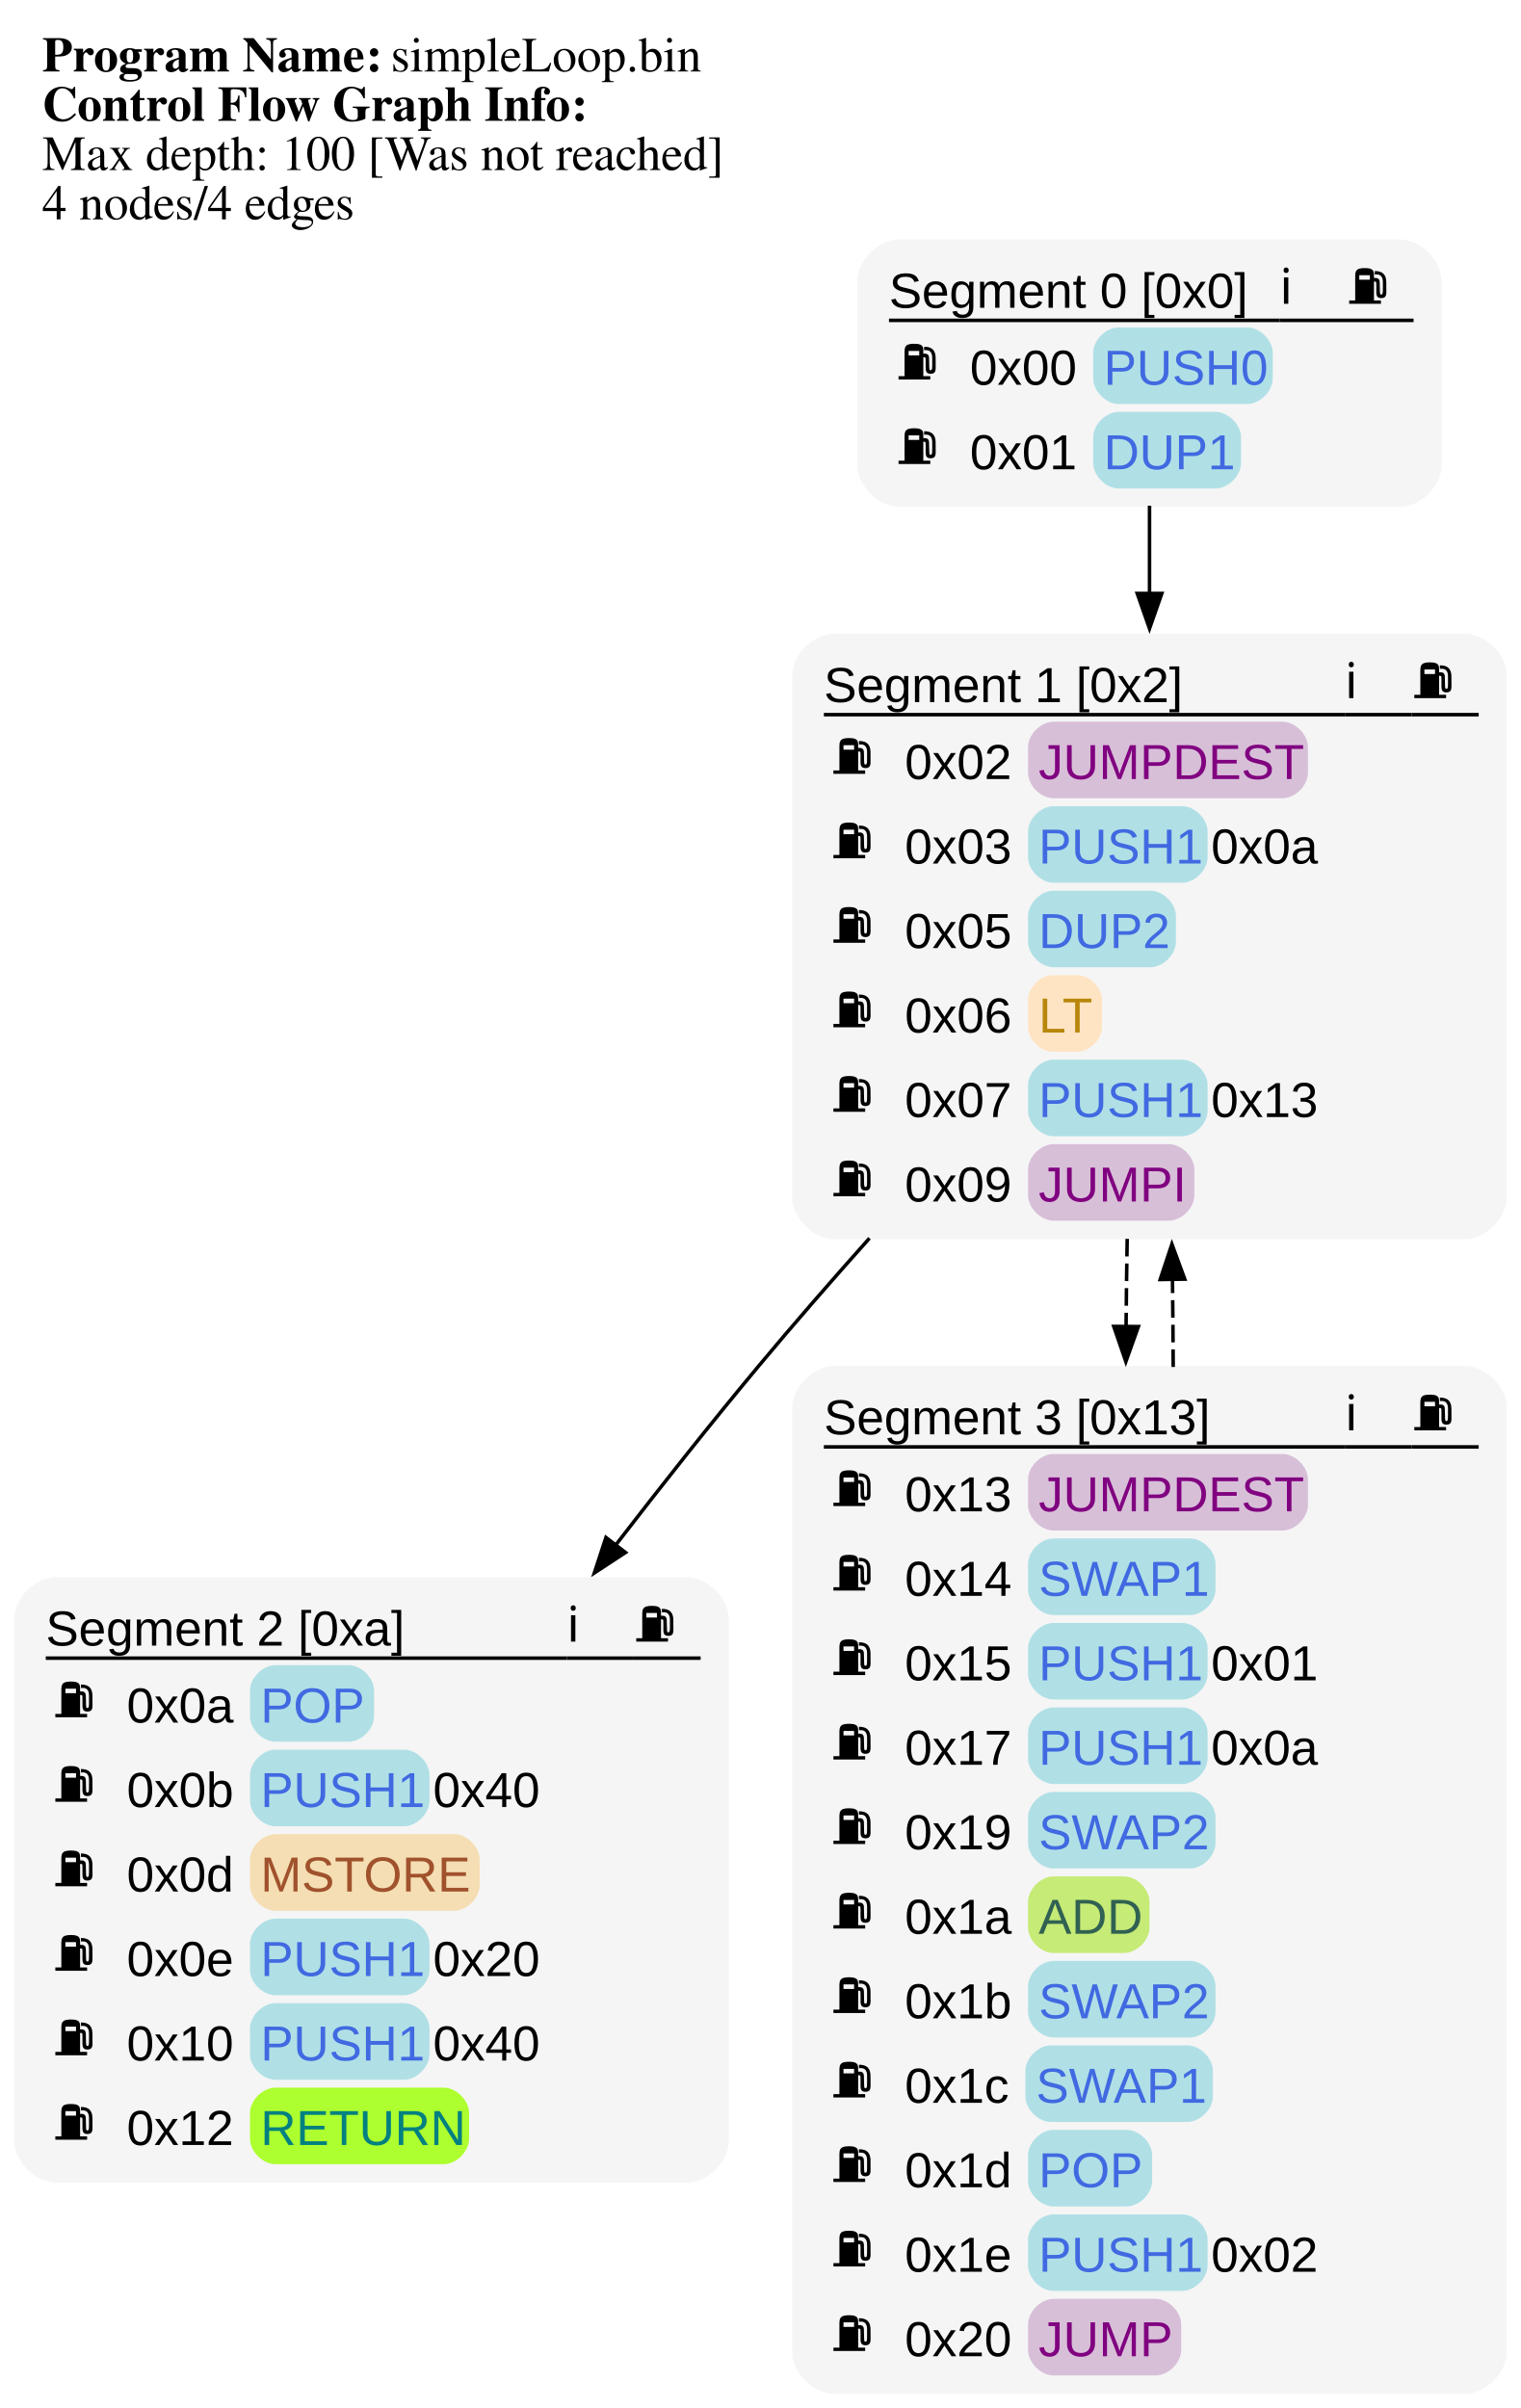
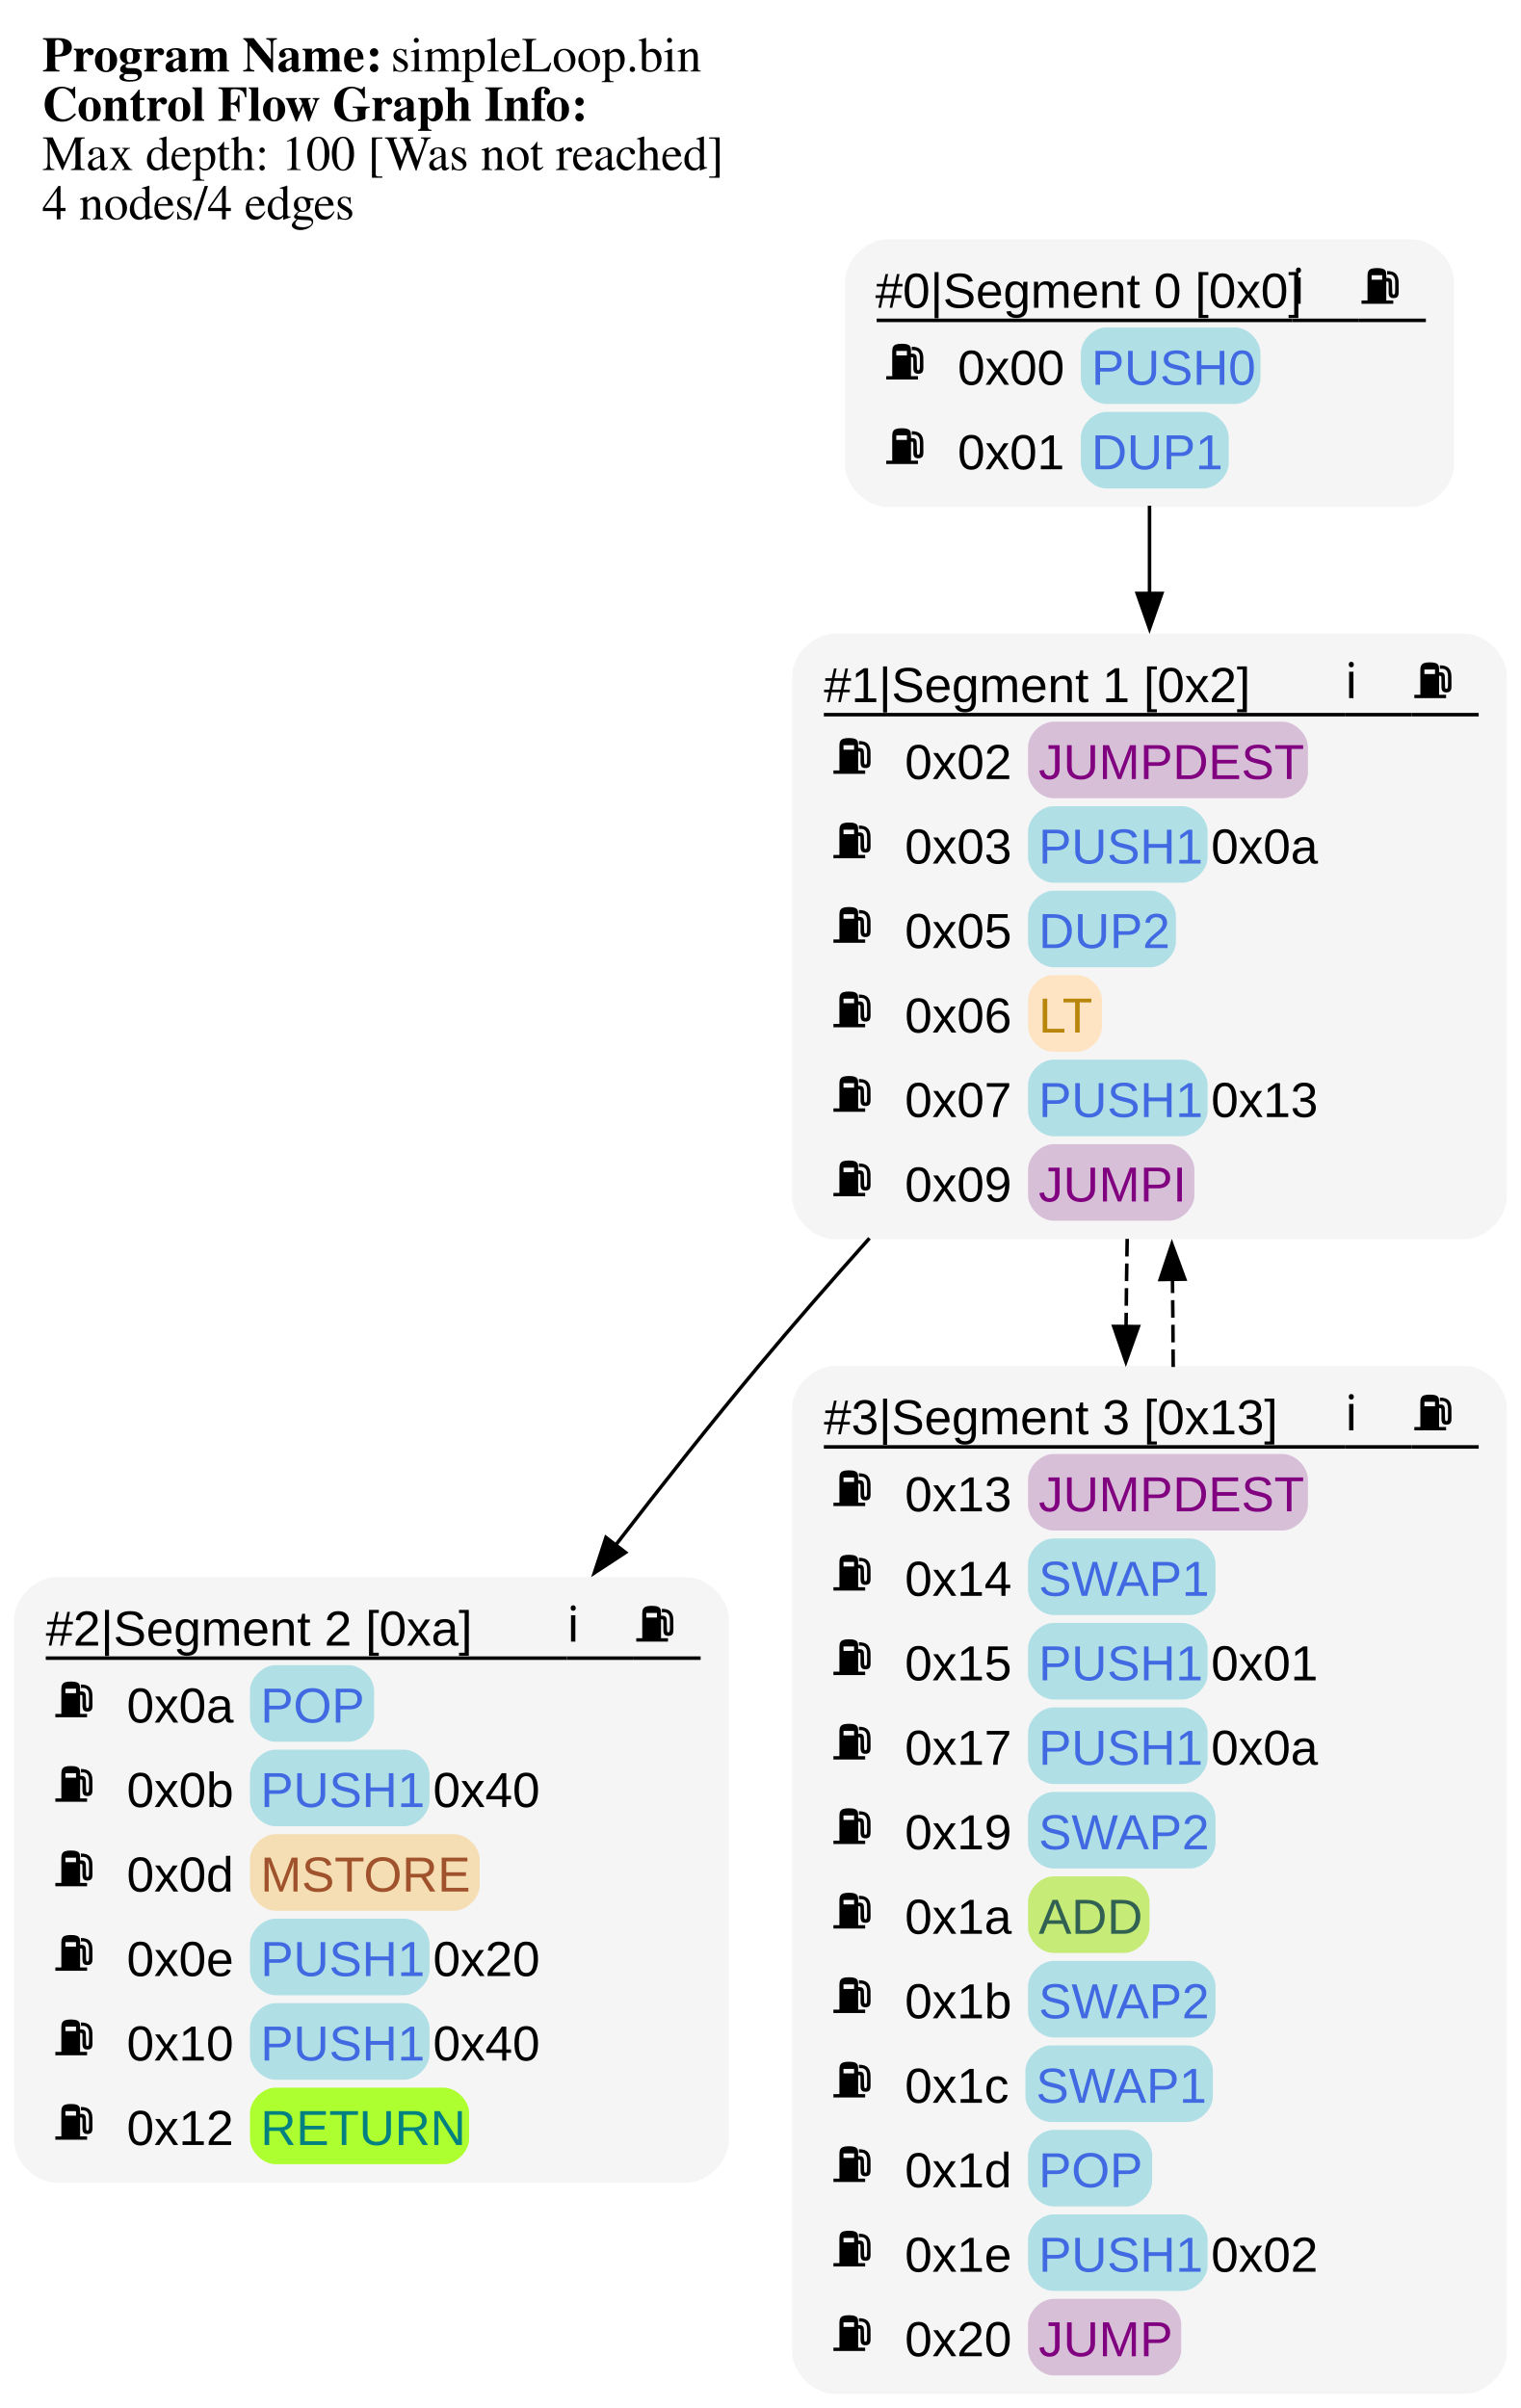
<svg xmlns="http://www.w3.org/2000/svg" xmlns:xlink="http://www.w3.org/1999/xlink" width="432pt" height="684pt" viewBox="0.00 0.00 432.00 684.00">
  <g id="graph0" class="graph" transform="scale(1 1) rotate(0) translate(4 680)">
    <polygon fill="white" stroke="none" points="-4,4 -4,-680 428,-680 428,4 -4,4" />
    <text text-anchor="start" x="8" y="-659.7" font-family="Times,serif" font-weight="bold" font-size="14.00">Program Name: </text>
    <text text-anchor="start" x="107" y="-659.7" font-family="Times,serif" font-size="14.00"> simpleLoop.bin</text>
    <text text-anchor="start" x="8" y="-645.7" font-family="Times,serif" font-weight="bold" font-size="14.00">Control Flow Graph Info: </text>
    <text text-anchor="start" x="8" y="-631.7" font-family="Times,serif" font-size="14.00">Max depth: 100 [Was not reached]</text>
    <text text-anchor="start" x="8" y="-617.7" font-family="Times,serif" font-size="14.00">4 nodes/4 edges</text>
    <g id="node1" class="node">
-       <path fill="whitesmoke" stroke="none" d="M393.5,-612C393.5,-612 251.5,-612 251.5,-612 245.5,-612 239.5,-606 239.5,-600 239.5,-600 239.5,-548 239.5,-548 239.5,-542 245.5,-536 251.5,-536 251.5,-536 393.5,-536 393.5,-536 399.5,-536 405.5,-542 405.5,-548 405.5,-548 405.5,-600 405.5,-600 405.5,-606 399.5,-612 393.5,-612" />
-       <text text-anchor="start" x="248.5" y="-592.58" font-family="arial" font-size="14.00">Segment 0 [0x0]</text>
+       <path fill="whitesmoke" stroke="none" d="M397,-612C397,-612 248,-612 248,-612 242,-612 236,-606 236,-600 236,-600 236,-548 236,-548 236,-542 242,-536 248,-536 248,-536 397,-536 397,-536 403,-536 409,-542 409,-548 409,-548 409,-600 409,-600 409,-606 403,-612 397,-612" />
+       <text text-anchor="start" x="244.62" y="-592.58" font-family="arial" font-size="14.00">#0|Segment 0 [0x0]</text>
      <g id="a_node1_1">
        <a xlink:title="Stack Size Δ: +2&#10;Abstract stack at this node: []&#10;Stack Size on Entry at this node ≥ 0&#10;Stack Size on Entry for this segment ≥ 0">
-           <text text-anchor="start" x="359.5" y="-593.7" font-family="arial" font-size="14.00"> ℹ️</text>
+           <text text-anchor="start" x="363" y="-593.7" font-family="arial" font-size="14.00"> ℹ️</text>
        </a>
      </g>
      <g id="a_node1_2">
        <a xlink:title="lots of gas!">
-           <text text-anchor="start" x="378.5" y="-593.7" font-family="arial" font-size="14.00">⛽ </text>
+           <text text-anchor="start" x="382" y="-593.7" font-family="arial" font-size="14.00">⛽ </text>
        </a>
      </g>
      <g id="a_node1_3">
        <a xlink:href="https://github.com/Consensys/evm-dafny/blob/60bce44ee75978a4c97b9eab8e03424c9c233bbd/src/dafny/evm.dfy#L103" xlink:title="Gas: 3 " target="_blank">
-           <text text-anchor="start" x="250.5" y="-572.2" font-family="arial" font-size="14.00">⛽ </text>
-         </a>
-       </g>
-       <text text-anchor="start" x="271.5" y="-570.7" font-family="arial" font-size="14.00">0x00 </text>
+           <text text-anchor="start" x="247" y="-572.2" font-family="arial" font-size="14.00">⛽ </text>
+         </a>
+       </g>
+       <text text-anchor="start" x="268" y="-570.7" font-family="arial" font-size="14.00">0x00 </text>
      <g id="a_node1_4">
        <a xlink:href="https://github.com/Consensys/evm-dafny/blob/60bce44ee75978a4c97b9eab8e03424c9c233bbd/src/dafny/bytecode.dfy#L1428" xlink:title="Push 0 on stack" target="_blank">
-           <path fill="powderblue" stroke="none" d="M313.75,-565.25C313.75,-565.25 350.25,-565.25 350.25,-565.25 353.88,-565.25 357.5,-568.88 357.5,-572.5 357.5,-572.5 357.5,-579.75 357.5,-579.75 357.5,-583.38 353.88,-587 350.25,-587 350.25,-587 313.75,-587 313.75,-587 310.12,-587 306.5,-583.38 306.5,-579.75 306.5,-579.75 306.5,-572.5 306.5,-572.5 306.5,-568.88 310.12,-565.25 313.75,-565.25" />
-           <text text-anchor="start" x="309.5" y="-570.7" font-family="arial" font-size="14.00" fill="royalblue">PUSH0</text>
+           <path fill="powderblue" stroke="none" d="M310.25,-565.25C310.25,-565.25 346.75,-565.25 346.75,-565.25 350.38,-565.25 354,-568.88 354,-572.5 354,-572.5 354,-579.75 354,-579.75 354,-583.38 350.38,-587 346.75,-587 346.75,-587 310.25,-587 310.25,-587 306.62,-587 303,-583.38 303,-579.75 303,-579.75 303,-572.5 303,-572.5 303,-568.88 306.62,-565.25 310.25,-565.25" />
+           <text text-anchor="start" x="306" y="-570.7" font-family="arial" font-size="14.00" fill="royalblue">PUSH0</text>
        </a>
      </g>
      <g id="a_node1_5">
        <a xlink:href="https://github.com/Consensys/evm-dafny/blob/60bce44ee75978a4c97b9eab8e03424c9c233bbd/src/dafny/evm.dfy#L103" xlink:title="Gas: 3 " target="_blank">
-           <text text-anchor="start" x="250.5" y="-548.2" font-family="arial" font-size="14.00">⛽ </text>
-         </a>
-       </g>
-       <text text-anchor="start" x="271.5" y="-546.7" font-family="arial" font-size="14.00">0x01 </text>
+           <text text-anchor="start" x="247" y="-548.2" font-family="arial" font-size="14.00">⛽ </text>
+         </a>
+       </g>
+       <text text-anchor="start" x="268" y="-546.7" font-family="arial" font-size="14.00">0x01 </text>
      <g id="a_node1_6">
        <a xlink:href="https://github.com/Consensys/evm-dafny/blob/60bce44ee75978a4c97b9eab8e03424c9c233bbd/src/dafny/bytecode.dfy#L1568" xlink:title="Duplicate 1st element on top of the stack" target="_blank">
-           <path fill="powderblue" stroke="none" d="M313.75,-541.25C313.75,-541.25 341.25,-541.25 341.25,-541.25 344.88,-541.25 348.5,-544.88 348.5,-548.5 348.5,-548.5 348.5,-555.75 348.5,-555.75 348.5,-559.38 344.88,-563 341.25,-563 341.25,-563 313.75,-563 313.75,-563 310.12,-563 306.5,-559.38 306.5,-555.75 306.5,-555.75 306.5,-548.5 306.5,-548.5 306.5,-544.88 310.12,-541.25 313.75,-541.25" />
-           <text text-anchor="start" x="309.5" y="-546.7" font-family="arial" font-size="14.00" fill="royalblue">DUP1</text>
-         </a>
-       </g>
-       <polygon fill="black" stroke="black" points="248.5,-589 248.5,-589 359.5,-589 359.5,-589 248.5,-589" />
-       <polygon fill="black" stroke="black" points="359.5,-589 359.5,-589 378.5,-589 378.5,-589 359.5,-589" />
-       <polygon fill="black" stroke="black" points="378.5,-589 378.5,-589 397.5,-589 397.5,-589 378.5,-589" />
+           <path fill="powderblue" stroke="none" d="M310.25,-541.25C310.25,-541.25 337.75,-541.25 337.75,-541.25 341.38,-541.25 345,-544.88 345,-548.5 345,-548.5 345,-555.75 345,-555.75 345,-559.38 341.38,-563 337.75,-563 337.75,-563 310.25,-563 310.25,-563 306.62,-563 303,-559.38 303,-555.75 303,-555.75 303,-548.5 303,-548.5 303,-544.88 306.62,-541.25 310.25,-541.25" />
+           <text text-anchor="start" x="306" y="-546.7" font-family="arial" font-size="14.00" fill="royalblue">DUP1</text>
+         </a>
+       </g>
+       <polygon fill="black" stroke="black" points="245,-589 245,-589 363,-589 363,-589 245,-589" />
+       <polygon fill="black" stroke="black" points="363,-589 363,-589 382,-589 382,-589 363,-589" />
+       <polygon fill="black" stroke="black" points="382,-589 382,-589 401,-589 401,-589 382,-589" />
    </g>
    <g id="node2" class="node">
      <path fill="whitesmoke" stroke="none" d="M412,-500C412,-500 233,-500 233,-500 227,-500 221,-494 221,-488 221,-488 221,-340 221,-340 221,-334 227,-328 233,-328 233,-328 412,-328 412,-328 418,-328 424,-334 424,-340 424,-340 424,-488 424,-488 424,-494 418,-500 412,-500" />
-       <text text-anchor="start" x="230" y="-480.57" font-family="arial" font-size="14.00">Segment 1 [0x2]</text>
+       <text text-anchor="start" x="230" y="-480.57" font-family="arial" font-size="14.00">#1|Segment 1 [0x2]</text>
      <g id="a_node2_8">
        <a xlink:title="Stack Size Δ: 0&#10;Abstract stack at this node: [?,?]&#10;Stack Size on Entry at this node ≥ 2&#10;Stack Size on Entry for this segment ≥ 1&#10;Exit Jump target: Constant 0x13">
          <text text-anchor="start" x="378" y="-481.7" font-family="arial" font-size="14.00"> ℹ️</text>
        </a>
      </g>
      <g id="a_node2_9">
        <a xlink:title="lots of gas!">
          <text text-anchor="start" x="397" y="-481.7" font-family="arial" font-size="14.00">⛽ </text>
        </a>
      </g>
      <g id="a_node2_10">
        <a xlink:href="https://github.com/Consensys/evm-dafny/blob/60bce44ee75978a4c97b9eab8e03424c9c233bbd/src/dafny/evm.dfy#L103" xlink:title="Gas: 1 " target="_blank">
          <text text-anchor="start" x="232" y="-460.2" font-family="arial" font-size="14.00">⛽ </text>
        </a>
      </g>
      <text text-anchor="start" x="253" y="-458.7" font-family="arial" font-size="14.00">0x02 </text>
      <g id="a_node2_11">
        <a xlink:href="https://github.com/Consensys/evm-dafny/blob/60bce44ee75978a4c97b9eab8e03424c9c233bbd/src/dafny/bytecode.dfy#L1334" xlink:title="A valid destination for a jump" target="_blank">
          <path fill="thistle" stroke="none" d="M295.25,-453.25C295.25,-453.25 360.25,-453.25 360.25,-453.25 363.88,-453.25 367.5,-456.88 367.5,-460.5 367.5,-460.5 367.5,-467.75 367.5,-467.75 367.5,-471.38 363.88,-475 360.25,-475 360.25,-475 295.25,-475 295.25,-475 291.62,-475 288,-471.38 288,-467.75 288,-467.75 288,-460.5 288,-460.5 288,-456.88 291.62,-453.25 295.25,-453.25" />
          <text text-anchor="start" x="291" y="-458.7" font-family="arial" font-size="14.00" fill="purple">JUMPDEST</text>
        </a>
      </g>
      <g id="a_node2_12">
        <a xlink:href="https://github.com/Consensys/evm-dafny/blob/60bce44ee75978a4c97b9eab8e03424c9c233bbd/src/dafny/evm.dfy#L103" xlink:title="Gas: 3 " target="_blank">
          <text text-anchor="start" x="232" y="-436.2" font-family="arial" font-size="14.00">⛽ </text>
        </a>
      </g>
      <text text-anchor="start" x="253" y="-434.7" font-family="arial" font-size="14.00">0x03 </text>
      <g id="a_node2_13">
        <a xlink:href="https://github.com/Consensys/evm-dafny/blob/60bce44ee75978a4c97b9eab8e03424c9c233bbd/src/dafny/bytecode.dfy#L1479" xlink:title="Push 1 byte" target="_blank">
          <path fill="powderblue" stroke="none" d="M295.25,-429.25C295.25,-429.25 331.75,-429.25 331.75,-429.25 335.38,-429.25 339,-432.88 339,-436.5 339,-436.5 339,-443.75 339,-443.75 339,-447.38 335.38,-451 331.75,-451 331.75,-451 295.25,-451 295.25,-451 291.62,-451 288,-447.38 288,-443.75 288,-443.75 288,-436.5 288,-436.5 288,-432.88 291.62,-429.25 295.25,-429.25" />
          <text text-anchor="start" x="291" y="-434.7" font-family="arial" font-size="14.00" fill="royalblue">PUSH1</text>
        </a>
      </g>
      <text text-anchor="start" x="340" y="-434.7" font-family="arial" font-size="14.00">  0x0a</text>
      <g id="a_node2_14">
        <a xlink:href="https://github.com/Consensys/evm-dafny/blob/60bce44ee75978a4c97b9eab8e03424c9c233bbd/src/dafny/evm.dfy#L103" xlink:title="Gas: 3 " target="_blank">
          <text text-anchor="start" x="232" y="-412.2" font-family="arial" font-size="14.00">⛽ </text>
        </a>
      </g>
      <text text-anchor="start" x="253" y="-410.7" font-family="arial" font-size="14.00">0x05 </text>
      <g id="a_node2_15">
        <a xlink:href="https://github.com/Consensys/evm-dafny/blob/60bce44ee75978a4c97b9eab8e03424c9c233bbd/src/dafny/bytecode.dfy#L1568" xlink:title="Duplicate 2nd element on top of the stack" target="_blank">
          <path fill="powderblue" stroke="none" d="M295.25,-405.25C295.25,-405.25 322.75,-405.25 322.75,-405.25 326.38,-405.25 330,-408.88 330,-412.5 330,-412.5 330,-419.75 330,-419.75 330,-423.38 326.38,-427 322.75,-427 322.75,-427 295.25,-427 295.25,-427 291.62,-427 288,-423.38 288,-419.75 288,-419.75 288,-412.5 288,-412.5 288,-408.88 291.62,-405.25 295.25,-405.25" />
          <text text-anchor="start" x="291" y="-410.7" font-family="arial" font-size="14.00" fill="royalblue">DUP2</text>
        </a>
      </g>
      <g id="a_node2_16">
        <a xlink:href="https://github.com/Consensys/evm-dafny/blob/60bce44ee75978a4c97b9eab8e03424c9c233bbd/src/dafny/evm.dfy#L103" xlink:title="Gas: 3 " target="_blank">
          <text text-anchor="start" x="232" y="-388.2" font-family="arial" font-size="14.00">⛽ </text>
        </a>
      </g>
      <text text-anchor="start" x="253" y="-386.7" font-family="arial" font-size="14.00">0x06 </text>
      <g id="a_node2_17">
        <a xlink:href="https://github.com/Consensys/evm-dafny/blob/60bce44ee75978a4c97b9eab8e03424c9c233bbd/src/dafny/bytecode.dfy#L314" xlink:title="Unsigned Less than" target="_blank">
          <path fill="bisque" stroke="none" d="M295,-381.25C295,-381.25 302,-381.25 302,-381.25 305.5,-381.25 309,-384.75 309,-388.25 309,-388.25 309,-396 309,-396 309,-399.5 305.5,-403 302,-403 302,-403 295,-403 295,-403 291.5,-403 288,-399.5 288,-396 288,-396 288,-388.25 288,-388.25 288,-384.75 291.5,-381.25 295,-381.25" />
          <text text-anchor="start" x="291" y="-386.7" font-family="arial" font-size="14.00" fill="darkgoldenrod">LT</text>
        </a>
      </g>
      <g id="a_node2_18">
        <a xlink:href="https://github.com/Consensys/evm-dafny/blob/60bce44ee75978a4c97b9eab8e03424c9c233bbd/src/dafny/evm.dfy#L103" xlink:title="Gas: 3 " target="_blank">
          <text text-anchor="start" x="232" y="-364.2" font-family="arial" font-size="14.00">⛽ </text>
        </a>
      </g>
      <text text-anchor="start" x="253" y="-362.7" font-family="arial" font-size="14.00">0x07 </text>
      <g id="a_node2_19">
        <a xlink:href="https://github.com/Consensys/evm-dafny/blob/60bce44ee75978a4c97b9eab8e03424c9c233bbd/src/dafny/bytecode.dfy#L1479" xlink:title="Push 1 byte" target="_blank">
          <path fill="powderblue" stroke="none" d="M295.25,-357.25C295.25,-357.25 331.75,-357.25 331.75,-357.25 335.38,-357.25 339,-360.88 339,-364.5 339,-364.5 339,-371.75 339,-371.75 339,-375.38 335.38,-379 331.75,-379 331.75,-379 295.25,-379 295.25,-379 291.62,-379 288,-375.38 288,-371.75 288,-371.75 288,-364.5 288,-364.5 288,-360.88 291.62,-357.25 295.25,-357.25" />
          <text text-anchor="start" x="291" y="-362.7" font-family="arial" font-size="14.00" fill="royalblue">PUSH1</text>
        </a>
      </g>
      <text text-anchor="start" x="340" y="-362.7" font-family="arial" font-size="14.00">  0x13</text>
      <g id="a_node2_20">
        <a xlink:href="https://github.com/Consensys/evm-dafny/blob/60bce44ee75978a4c97b9eab8e03424c9c233bbd/src/dafny/evm.dfy#L103" xlink:title="Gas: 10 " target="_blank">
          <text text-anchor="start" x="232" y="-340.2" font-family="arial" font-size="14.00">⛽ </text>
        </a>
      </g>
      <text text-anchor="start" x="253" y="-338.7" font-family="arial" font-size="14.00">0x09 </text>
      <g id="a_node2_21">
        <a xlink:href="https://github.com/Consensys/evm-dafny/blob/60bce44ee75978a4c97b9eab8e03424c9c233bbd/src/dafny/bytecode.dfy#L1277" xlink:title="Conditional Jump" target="_blank">
          <path fill="thistle" stroke="none" d="M295.25,-333.25C295.25,-333.25 328,-333.25 328,-333.25 331.62,-333.25 335.25,-336.88 335.25,-340.5 335.25,-340.5 335.25,-347.75 335.25,-347.75 335.25,-351.38 331.62,-355 328,-355 328,-355 295.25,-355 295.25,-355 291.62,-355 288,-351.38 288,-347.75 288,-347.75 288,-340.5 288,-340.5 288,-336.88 291.62,-333.25 295.25,-333.25" />
          <text text-anchor="start" x="291" y="-338.7" font-family="arial" font-size="14.00" fill="purple">JUMPI</text>
        </a>
      </g>
      <polygon fill="black" stroke="black" points="230,-477 230,-477 378,-477 378,-477 230,-477" />
      <polygon fill="black" stroke="black" points="378,-477 378,-477 397,-477 397,-477 378,-477" />
      <polygon fill="black" stroke="black" points="397,-477 397,-477 416,-477 416,-477 397,-477" />
    </g>
    <g id="edge1" class="edge">
      <g id="a_edge1">
        <a xlink:title="Next">
          <path fill="none" stroke="black" d="M322.5,-536.35C322.5,-528.6 322.5,-520.07 322.5,-511.24" />
          <polygon fill="black" stroke="black" points="326,-511.44 322.5,-501.44 319,-511.44 326,-511.44" />
        </a>
      </g>
    </g>
    <g id="node3" class="node">
      <path fill="whitesmoke" stroke="none" d="M191,-232C191,-232 12,-232 12,-232 6,-232 0,-226 0,-220 0,-220 0,-72 0,-72 0,-66 6,-60 12,-60 12,-60 191,-60 191,-60 197,-60 203,-66 203,-72 203,-72 203,-220 203,-220 203,-226 197,-232 191,-232" />
-       <text text-anchor="start" x="9" y="-212.57" font-family="arial" font-size="14.00">Segment 2 [0xa]</text>
+       <text text-anchor="start" x="9" y="-212.57" font-family="arial" font-size="14.00">#2|Segment 2 [0xa]</text>
      <g id="a_node3_23">
        <a xlink:title="Stack Size Δ: -2&#10;Abstract stack at this node: [?,?]&#10;Stack Size on Entry at this node ≥ 2&#10;Stack Size on Entry for this segment ≥ 2">
          <text text-anchor="start" x="157" y="-213.7" font-family="arial" font-size="14.00"> ℹ️</text>
        </a>
      </g>
      <g id="a_node3_24">
        <a xlink:title="lots of gas!">
          <text text-anchor="start" x="176" y="-213.7" font-family="arial" font-size="14.00">⛽ </text>
        </a>
      </g>
      <g id="a_node3_25">
        <a xlink:href="https://github.com/Consensys/evm-dafny/blob/60bce44ee75978a4c97b9eab8e03424c9c233bbd/src/dafny/evm.dfy#L103" xlink:title="Gas: 2 " target="_blank">
          <text text-anchor="start" x="11" y="-192.2" font-family="arial" font-size="14.00">⛽ </text>
        </a>
      </g>
      <text text-anchor="start" x="32" y="-190.7" font-family="arial" font-size="14.00">0x0a </text>
      <g id="a_node3_26">
        <a xlink:href="https://github.com/Consensys/evm-dafny/blob/60bce44ee75978a4c97b9eab8e03424c9c233bbd/src/dafny/bytecode.dfy#L1097" xlink:title="Pop top of stack" target="_blank">
          <path fill="powderblue" stroke="none" d="M74.25,-185.25C74.25,-185.25 95,-185.25 95,-185.25 98.62,-185.25 102.25,-188.88 102.25,-192.5 102.25,-192.5 102.25,-199.75 102.25,-199.75 102.25,-203.38 98.62,-207 95,-207 95,-207 74.25,-207 74.25,-207 70.62,-207 67,-203.38 67,-199.75 67,-199.75 67,-192.5 67,-192.5 67,-188.88 70.62,-185.25 74.25,-185.25" />
          <text text-anchor="start" x="70" y="-190.7" font-family="arial" font-size="14.00" fill="royalblue">POP</text>
        </a>
      </g>
      <g id="a_node3_27">
        <a xlink:href="https://github.com/Consensys/evm-dafny/blob/60bce44ee75978a4c97b9eab8e03424c9c233bbd/src/dafny/evm.dfy#L103" xlink:title="Gas: 3 " target="_blank">
          <text text-anchor="start" x="11" y="-168.2" font-family="arial" font-size="14.00">⛽ </text>
        </a>
      </g>
      <text text-anchor="start" x="32" y="-166.7" font-family="arial" font-size="14.00">0x0b </text>
      <g id="a_node3_28">
        <a xlink:href="https://github.com/Consensys/evm-dafny/blob/60bce44ee75978a4c97b9eab8e03424c9c233bbd/src/dafny/bytecode.dfy#L1479" xlink:title="Push 1 byte" target="_blank">
          <path fill="powderblue" stroke="none" d="M74.25,-161.25C74.25,-161.25 110.75,-161.25 110.75,-161.25 114.38,-161.25 118,-164.88 118,-168.5 118,-168.5 118,-175.75 118,-175.75 118,-179.38 114.38,-183 110.75,-183 110.75,-183 74.25,-183 74.25,-183 70.62,-183 67,-179.38 67,-175.75 67,-175.75 67,-168.5 67,-168.5 67,-164.88 70.62,-161.25 74.25,-161.25" />
          <text text-anchor="start" x="70" y="-166.7" font-family="arial" font-size="14.00" fill="royalblue">PUSH1</text>
        </a>
      </g>
      <text text-anchor="start" x="119" y="-166.7" font-family="arial" font-size="14.00">  0x40</text>
      <g id="a_node3_29">
        <a xlink:href="https://github.com/Consensys/evm-dafny/blob/60bce44ee75978a4c97b9eab8e03424c9c233bbd/src/dafny/evm.dfy#L103" xlink:title="Gas: Depends on memory expansion " target="_blank">
          <text text-anchor="start" x="11" y="-144.2" font-family="arial" font-size="14.00">⛽ </text>
        </a>
      </g>
      <text text-anchor="start" x="32" y="-142.7" font-family="arial" font-size="14.00">0x0d </text>
      <g id="a_node3_30">
        <a xlink:href="https://github.com/Consensys/evm-dafny/blob/60bce44ee75978a4c97b9eab8e03424c9c233bbd/src/dafny/bytecode.dfy#L1165" xlink:title="Store a word to memory" target="_blank">
          <path fill="wheat" stroke="none" d="M74.25,-137.25C74.25,-137.25 125,-137.25 125,-137.25 128.62,-137.25 132.25,-140.88 132.25,-144.5 132.25,-144.5 132.25,-151.75 132.25,-151.75 132.25,-155.38 128.62,-159 125,-159 125,-159 74.25,-159 74.25,-159 70.62,-159 67,-155.38 67,-151.75 67,-151.75 67,-144.5 67,-144.5 67,-140.88 70.62,-137.25 74.25,-137.25" />
          <text text-anchor="start" x="70" y="-142.7" font-family="arial" font-size="14.00" fill="sienna">MSTORE</text>
        </a>
      </g>
      <g id="a_node3_31">
        <a xlink:href="https://github.com/Consensys/evm-dafny/blob/60bce44ee75978a4c97b9eab8e03424c9c233bbd/src/dafny/evm.dfy#L103" xlink:title="Gas: 3 " target="_blank">
          <text text-anchor="start" x="11" y="-120.2" font-family="arial" font-size="14.00">⛽ </text>
        </a>
      </g>
      <text text-anchor="start" x="32" y="-118.7" font-family="arial" font-size="14.00">0x0e </text>
      <g id="a_node3_32">
        <a xlink:href="https://github.com/Consensys/evm-dafny/blob/60bce44ee75978a4c97b9eab8e03424c9c233bbd/src/dafny/bytecode.dfy#L1479" xlink:title="Push 1 byte" target="_blank">
          <path fill="powderblue" stroke="none" d="M74.25,-113.25C74.25,-113.25 110.75,-113.25 110.75,-113.25 114.38,-113.25 118,-116.88 118,-120.5 118,-120.5 118,-127.75 118,-127.75 118,-131.38 114.38,-135 110.75,-135 110.75,-135 74.25,-135 74.25,-135 70.62,-135 67,-131.38 67,-127.75 67,-127.75 67,-120.5 67,-120.5 67,-116.88 70.62,-113.25 74.25,-113.25" />
          <text text-anchor="start" x="70" y="-118.7" font-family="arial" font-size="14.00" fill="royalblue">PUSH1</text>
        </a>
      </g>
      <text text-anchor="start" x="119" y="-118.7" font-family="arial" font-size="14.00">  0x20</text>
      <g id="a_node3_33">
        <a xlink:href="https://github.com/Consensys/evm-dafny/blob/60bce44ee75978a4c97b9eab8e03424c9c233bbd/src/dafny/evm.dfy#L103" xlink:title="Gas: 3 " target="_blank">
          <text text-anchor="start" x="11" y="-96.2" font-family="arial" font-size="14.00">⛽ </text>
        </a>
      </g>
      <text text-anchor="start" x="32" y="-94.7" font-family="arial" font-size="14.00">0x10 </text>
      <g id="a_node3_34">
        <a xlink:href="https://github.com/Consensys/evm-dafny/blob/60bce44ee75978a4c97b9eab8e03424c9c233bbd/src/dafny/bytecode.dfy#L1479" xlink:title="Push 1 byte" target="_blank">
          <path fill="powderblue" stroke="none" d="M74.25,-89.25C74.25,-89.25 110.75,-89.25 110.75,-89.25 114.38,-89.25 118,-92.88 118,-96.5 118,-96.5 118,-103.75 118,-103.75 118,-107.38 114.38,-111 110.75,-111 110.75,-111 74.25,-111 74.25,-111 70.62,-111 67,-107.38 67,-103.75 67,-103.75 67,-96.5 67,-96.5 67,-92.88 70.62,-89.25 74.25,-89.25" />
          <text text-anchor="start" x="70" y="-94.7" font-family="arial" font-size="14.00" fill="royalblue">PUSH1</text>
        </a>
      </g>
      <text text-anchor="start" x="119" y="-94.7" font-family="arial" font-size="14.00">  0x40</text>
      <g id="a_node3_35">
        <a xlink:href="https://github.com/Consensys/evm-dafny/blob/60bce44ee75978a4c97b9eab8e03424c9c233bbd/src/dafny/evm.dfy#L103" xlink:title="Gas: Depends on memory expansion " target="_blank">
          <text text-anchor="start" x="11" y="-72.2" font-family="arial" font-size="14.00">⛽ </text>
        </a>
      </g>
      <text text-anchor="start" x="32" y="-70.7" font-family="arial" font-size="14.00">0x12 </text>
      <g id="a_node3_36">
        <a xlink:href="https://github.com/Consensys/evm-dafny/blob/60bce44ee75978a4c97b9eab8e03424c9c233bbd/src/dafny/bytecode.dfy#L1742" xlink:title="Halt execution and return data" target="_blank">
          <path fill="greenyellow" stroke="none" d="M74.25,-65.25C74.25,-65.25 122,-65.25 122,-65.25 125.62,-65.25 129.25,-68.88 129.25,-72.5 129.25,-72.5 129.25,-79.75 129.25,-79.75 129.25,-83.38 125.62,-87 122,-87 122,-87 74.25,-87 74.25,-87 70.62,-87 67,-83.38 67,-79.75 67,-79.75 67,-72.5 67,-72.5 67,-68.88 70.62,-65.25 74.25,-65.25" />
          <text text-anchor="start" x="70" y="-70.7" font-family="arial" font-size="14.00" fill="teal">RETURN</text>
        </a>
      </g>
      <polygon fill="black" stroke="black" points="9,-209 9,-209 157,-209 157,-209 9,-209" />
      <polygon fill="black" stroke="black" points="157,-209 157,-209 176,-209 176,-209 157,-209" />
      <polygon fill="black" stroke="black" points="176,-209 176,-209 195,-209 195,-209 176,-209" />
    </g>
    <g id="edge2" class="edge">
      <g id="a_edge2">
        <a xlink:title="Next">
          <path fill="none" stroke="black" d="M242.96,-328.28C232.21,-316.26 221.46,-303.93 211.5,-292 197.96,-275.79 184,-258.15 170.74,-240.95" />
          <polygon fill="black" stroke="black" points="173.67,-239.01 164.81,-233.2 168.11,-243.27 173.67,-239.01" />
        </a>
      </g>
    </g>
    <g id="node4" class="node">
      <path fill="whitesmoke" stroke="none" d="M412,-292C412,-292 233,-292 233,-292 227,-292 221,-286 221,-280 221,-280 221,-12 221,-12 221,-6 227,0 233,0 233,0 412,0 412,0 418,0 424,-6 424,-12 424,-12 424,-280 424,-280 424,-286 418,-292 412,-292" />
-       <text text-anchor="start" x="230" y="-272.57" font-family="arial" font-size="14.00">Segment 3 [0x13]</text>
+       <text text-anchor="start" x="230" y="-272.57" font-family="arial" font-size="14.00">#3|Segment 3 [0x13]</text>
      <g id="a_node4_38">
        <a xlink:title="Stack Size Δ: 0&#10;Abstract stack at this node: [?,?]&#10;Stack Size on Entry at this node ≥ 2&#10;Stack Size on Entry for this segment ≥ 2&#10;Exit Jump target: Constant 0x2">
          <text text-anchor="start" x="378" y="-273.7" font-family="arial" font-size="14.00"> ℹ️</text>
        </a>
      </g>
      <g id="a_node4_39">
        <a xlink:title="lots of gas!">
          <text text-anchor="start" x="397" y="-273.7" font-family="arial" font-size="14.00">⛽ </text>
        </a>
      </g>
      <g id="a_node4_40">
        <a xlink:href="https://github.com/Consensys/evm-dafny/blob/60bce44ee75978a4c97b9eab8e03424c9c233bbd/src/dafny/evm.dfy#L103" xlink:title="Gas: 1 " target="_blank">
          <text text-anchor="start" x="232" y="-252.2" font-family="arial" font-size="14.00">⛽ </text>
        </a>
      </g>
      <text text-anchor="start" x="253" y="-250.7" font-family="arial" font-size="14.00">0x13 </text>
      <g id="a_node4_41">
        <a xlink:href="https://github.com/Consensys/evm-dafny/blob/60bce44ee75978a4c97b9eab8e03424c9c233bbd/src/dafny/bytecode.dfy#L1334" xlink:title="A valid destination for a jump" target="_blank">
          <path fill="thistle" stroke="none" d="M295.25,-245.25C295.25,-245.25 360.25,-245.25 360.25,-245.25 363.88,-245.25 367.5,-248.88 367.5,-252.5 367.5,-252.5 367.5,-259.75 367.5,-259.75 367.5,-263.38 363.88,-267 360.25,-267 360.25,-267 295.25,-267 295.25,-267 291.62,-267 288,-263.38 288,-259.75 288,-259.75 288,-252.5 288,-252.5 288,-248.88 291.62,-245.25 295.25,-245.25" />
          <text text-anchor="start" x="291" y="-250.7" font-family="arial" font-size="14.00" fill="purple">JUMPDEST</text>
        </a>
      </g>
      <g id="a_node4_42">
        <a xlink:href="https://github.com/Consensys/evm-dafny/blob/60bce44ee75978a4c97b9eab8e03424c9c233bbd/src/dafny/evm.dfy#L103" xlink:title="Gas: 3 " target="_blank">
          <text text-anchor="start" x="232" y="-228.2" font-family="arial" font-size="14.00">⛽ </text>
        </a>
      </g>
      <text text-anchor="start" x="253" y="-226.7" font-family="arial" font-size="14.00">0x14 </text>
      <g id="a_node4_43">
        <a xlink:href="https://github.com/Consensys/evm-dafny/blob/60bce44ee75978a4c97b9eab8e03424c9c233bbd/src/dafny/bytecode.dfy#L1577" xlink:title="Swap top and 2nd element of the stack" target="_blank">
          <path fill="powderblue" stroke="none" d="M295.25,-221.25C295.25,-221.25 334,-221.25 334,-221.25 337.62,-221.25 341.25,-224.88 341.25,-228.5 341.25,-228.5 341.25,-235.75 341.25,-235.75 341.25,-239.38 337.62,-243 334,-243 334,-243 295.25,-243 295.25,-243 291.62,-243 288,-239.38 288,-235.75 288,-235.75 288,-228.5 288,-228.5 288,-224.88 291.62,-221.25 295.25,-221.25" />
          <text text-anchor="start" x="291" y="-226.7" font-family="arial" font-size="14.00" fill="royalblue">SWAP1</text>
        </a>
      </g>
      <g id="a_node4_44">
        <a xlink:href="https://github.com/Consensys/evm-dafny/blob/60bce44ee75978a4c97b9eab8e03424c9c233bbd/src/dafny/evm.dfy#L103" xlink:title="Gas: 3 " target="_blank">
          <text text-anchor="start" x="232" y="-204.2" font-family="arial" font-size="14.00">⛽ </text>
        </a>
      </g>
      <text text-anchor="start" x="253" y="-202.7" font-family="arial" font-size="14.00">0x15 </text>
      <g id="a_node4_45">
        <a xlink:href="https://github.com/Consensys/evm-dafny/blob/60bce44ee75978a4c97b9eab8e03424c9c233bbd/src/dafny/bytecode.dfy#L1479" xlink:title="Push 1 byte" target="_blank">
          <path fill="powderblue" stroke="none" d="M295.25,-197.25C295.25,-197.25 331.75,-197.25 331.75,-197.25 335.38,-197.25 339,-200.88 339,-204.5 339,-204.5 339,-211.75 339,-211.75 339,-215.38 335.38,-219 331.75,-219 331.75,-219 295.25,-219 295.25,-219 291.62,-219 288,-215.38 288,-211.75 288,-211.75 288,-204.5 288,-204.5 288,-200.88 291.62,-197.25 295.25,-197.25" />
          <text text-anchor="start" x="291" y="-202.7" font-family="arial" font-size="14.00" fill="royalblue">PUSH1</text>
        </a>
      </g>
      <text text-anchor="start" x="340" y="-202.7" font-family="arial" font-size="14.00">  0x01</text>
      <g id="a_node4_46">
        <a xlink:href="https://github.com/Consensys/evm-dafny/blob/60bce44ee75978a4c97b9eab8e03424c9c233bbd/src/dafny/evm.dfy#L103" xlink:title="Gas: 3 " target="_blank">
          <text text-anchor="start" x="232" y="-180.2" font-family="arial" font-size="14.00">⛽ </text>
        </a>
      </g>
      <text text-anchor="start" x="253" y="-178.7" font-family="arial" font-size="14.00">0x17 </text>
      <g id="a_node4_47">
        <a xlink:href="https://github.com/Consensys/evm-dafny/blob/60bce44ee75978a4c97b9eab8e03424c9c233bbd/src/dafny/bytecode.dfy#L1479" xlink:title="Push 1 byte" target="_blank">
          <path fill="powderblue" stroke="none" d="M295.25,-173.25C295.25,-173.25 331.75,-173.25 331.75,-173.25 335.38,-173.25 339,-176.88 339,-180.5 339,-180.5 339,-187.75 339,-187.75 339,-191.38 335.38,-195 331.75,-195 331.75,-195 295.25,-195 295.25,-195 291.62,-195 288,-191.38 288,-187.75 288,-187.75 288,-180.5 288,-180.5 288,-176.88 291.62,-173.25 295.25,-173.25" />
          <text text-anchor="start" x="291" y="-178.7" font-family="arial" font-size="14.00" fill="royalblue">PUSH1</text>
        </a>
      </g>
      <text text-anchor="start" x="340" y="-178.7" font-family="arial" font-size="14.00">  0x0a</text>
      <g id="a_node4_48">
        <a xlink:href="https://github.com/Consensys/evm-dafny/blob/60bce44ee75978a4c97b9eab8e03424c9c233bbd/src/dafny/evm.dfy#L103" xlink:title="Gas: 3 " target="_blank">
          <text text-anchor="start" x="232" y="-156.2" font-family="arial" font-size="14.00">⛽ </text>
        </a>
      </g>
      <text text-anchor="start" x="253" y="-154.7" font-family="arial" font-size="14.00">0x19 </text>
      <g id="a_node4_49">
        <a xlink:href="https://github.com/Consensys/evm-dafny/blob/60bce44ee75978a4c97b9eab8e03424c9c233bbd/src/dafny/bytecode.dfy#L1577" xlink:title="Swap top and 3rd element of the stack" target="_blank">
          <path fill="powderblue" stroke="none" d="M295.25,-149.25C295.25,-149.25 334,-149.25 334,-149.25 337.62,-149.25 341.25,-152.88 341.25,-156.5 341.25,-156.5 341.25,-163.75 341.25,-163.75 341.25,-167.38 337.62,-171 334,-171 334,-171 295.25,-171 295.25,-171 291.62,-171 288,-167.38 288,-163.75 288,-163.75 288,-156.5 288,-156.5 288,-152.88 291.62,-149.25 295.25,-149.25" />
          <text text-anchor="start" x="291" y="-154.7" font-family="arial" font-size="14.00" fill="royalblue">SWAP2</text>
        </a>
      </g>
      <g id="a_node4_50">
        <a xlink:href="https://github.com/Consensys/evm-dafny/blob/60bce44ee75978a4c97b9eab8e03424c9c233bbd/src/dafny/evm.dfy#L103" xlink:title="Gas: 3 " target="_blank">
          <text text-anchor="start" x="232" y="-132.2" font-family="arial" font-size="14.00">⛽ </text>
        </a>
      </g>
      <text text-anchor="start" x="253" y="-130.7" font-family="arial" font-size="14.00">0x1a </text>
      <g id="a_node4_51">
        <a xlink:href="https://github.com/Consensys/evm-dafny/blob/60bce44ee75978a4c97b9eab8e03424c9c233bbd/src/dafny/bytecode.dfy#L40" xlink:title="Unsigned integer addition modulo TWO_256" target="_blank">
          <path fill="#c6eb76" stroke="none" d="M295.25,-125.25C295.25,-125.25 315.25,-125.25 315.25,-125.25 318.88,-125.25 322.5,-128.88 322.5,-132.5 322.5,-132.5 322.5,-139.75 322.5,-139.75 322.5,-143.38 318.88,-147 315.25,-147 315.25,-147 295.25,-147 295.25,-147 291.62,-147 288,-143.38 288,-139.75 288,-139.75 288,-132.5 288,-132.5 288,-128.88 291.62,-125.25 295.25,-125.25" />
          <text text-anchor="start" x="291" y="-130.7" font-family="arial" font-size="14.00" fill="#316152">ADD</text>
        </a>
      </g>
      <g id="a_node4_52">
        <a xlink:href="https://github.com/Consensys/evm-dafny/blob/60bce44ee75978a4c97b9eab8e03424c9c233bbd/src/dafny/evm.dfy#L103" xlink:title="Gas: 3 " target="_blank">
          <text text-anchor="start" x="232" y="-108.2" font-family="arial" font-size="14.00">⛽ </text>
        </a>
      </g>
      <text text-anchor="start" x="253" y="-106.7" font-family="arial" font-size="14.00">0x1b </text>
      <g id="a_node4_53">
        <a xlink:href="https://github.com/Consensys/evm-dafny/blob/60bce44ee75978a4c97b9eab8e03424c9c233bbd/src/dafny/bytecode.dfy#L1577" xlink:title="Swap top and 3rd element of the stack" target="_blank">
          <path fill="powderblue" stroke="none" d="M295.25,-101.25C295.25,-101.25 334,-101.25 334,-101.25 337.62,-101.25 341.25,-104.88 341.25,-108.5 341.25,-108.5 341.25,-115.75 341.25,-115.75 341.25,-119.38 337.62,-123 334,-123 334,-123 295.25,-123 295.25,-123 291.62,-123 288,-119.38 288,-115.75 288,-115.75 288,-108.5 288,-108.5 288,-104.88 291.62,-101.25 295.25,-101.25" />
          <text text-anchor="start" x="291" y="-106.7" font-family="arial" font-size="14.00" fill="royalblue">SWAP2</text>
        </a>
      </g>
      <g id="a_node4_54">
        <a xlink:href="https://github.com/Consensys/evm-dafny/blob/60bce44ee75978a4c97b9eab8e03424c9c233bbd/src/dafny/evm.dfy#L103" xlink:title="Gas: 3 " target="_blank">
          <text text-anchor="start" x="232" y="-84.2" font-family="arial" font-size="14.00">⛽ </text>
        </a>
      </g>
      <text text-anchor="start" x="253" y="-82.7" font-family="arial" font-size="14.00">0x1c </text>
      <g id="a_node4_55">
        <a xlink:href="https://github.com/Consensys/evm-dafny/blob/60bce44ee75978a4c97b9eab8e03424c9c233bbd/src/dafny/bytecode.dfy#L1577" xlink:title="Swap top and 2nd element of the stack" target="_blank">
          <path fill="powderblue" stroke="none" d="M294.5,-77.25C294.5,-77.25 333.25,-77.25 333.25,-77.25 336.88,-77.25 340.5,-80.88 340.5,-84.5 340.5,-84.5 340.5,-91.75 340.5,-91.75 340.5,-95.38 336.88,-99 333.25,-99 333.25,-99 294.5,-99 294.5,-99 290.88,-99 287.25,-95.38 287.25,-91.75 287.25,-91.75 287.25,-84.5 287.25,-84.5 287.25,-80.88 290.88,-77.25 294.5,-77.25" />
          <text text-anchor="start" x="290.25" y="-82.7" font-family="arial" font-size="14.00" fill="royalblue">SWAP1</text>
        </a>
      </g>
      <g id="a_node4_56">
        <a xlink:href="https://github.com/Consensys/evm-dafny/blob/60bce44ee75978a4c97b9eab8e03424c9c233bbd/src/dafny/evm.dfy#L103" xlink:title="Gas: 2 " target="_blank">
          <text text-anchor="start" x="232" y="-60.2" font-family="arial" font-size="14.00">⛽ </text>
        </a>
      </g>
      <text text-anchor="start" x="253" y="-58.7" font-family="arial" font-size="14.00">0x1d </text>
      <g id="a_node4_57">
        <a xlink:href="https://github.com/Consensys/evm-dafny/blob/60bce44ee75978a4c97b9eab8e03424c9c233bbd/src/dafny/bytecode.dfy#L1097" xlink:title="Pop top of stack" target="_blank">
          <path fill="powderblue" stroke="none" d="M295.25,-53.25C295.25,-53.25 316,-53.25 316,-53.25 319.62,-53.25 323.25,-56.88 323.25,-60.5 323.25,-60.5 323.25,-67.75 323.25,-67.75 323.25,-71.38 319.62,-75 316,-75 316,-75 295.25,-75 295.25,-75 291.62,-75 288,-71.38 288,-67.75 288,-67.75 288,-60.5 288,-60.5 288,-56.88 291.62,-53.25 295.25,-53.25" />
          <text text-anchor="start" x="291" y="-58.7" font-family="arial" font-size="14.00" fill="royalblue">POP</text>
        </a>
      </g>
      <g id="a_node4_58">
        <a xlink:href="https://github.com/Consensys/evm-dafny/blob/60bce44ee75978a4c97b9eab8e03424c9c233bbd/src/dafny/evm.dfy#L103" xlink:title="Gas: 3 " target="_blank">
          <text text-anchor="start" x="232" y="-36.2" font-family="arial" font-size="14.00">⛽ </text>
        </a>
      </g>
      <text text-anchor="start" x="253" y="-34.7" font-family="arial" font-size="14.00">0x1e </text>
      <g id="a_node4_59">
        <a xlink:href="https://github.com/Consensys/evm-dafny/blob/60bce44ee75978a4c97b9eab8e03424c9c233bbd/src/dafny/bytecode.dfy#L1479" xlink:title="Push 1 byte" target="_blank">
          <path fill="powderblue" stroke="none" d="M295.25,-29.25C295.25,-29.25 331.75,-29.25 331.75,-29.25 335.38,-29.25 339,-32.88 339,-36.5 339,-36.5 339,-43.75 339,-43.75 339,-47.38 335.38,-51 331.75,-51 331.75,-51 295.25,-51 295.25,-51 291.62,-51 288,-47.38 288,-43.75 288,-43.75 288,-36.5 288,-36.5 288,-32.88 291.62,-29.25 295.25,-29.25" />
          <text text-anchor="start" x="291" y="-34.7" font-family="arial" font-size="14.00" fill="royalblue">PUSH1</text>
        </a>
      </g>
      <text text-anchor="start" x="340" y="-34.7" font-family="arial" font-size="14.00">  0x02</text>
      <g id="a_node4_60">
        <a xlink:href="https://github.com/Consensys/evm-dafny/blob/60bce44ee75978a4c97b9eab8e03424c9c233bbd/src/dafny/evm.dfy#L103" xlink:title="Gas: 8 " target="_blank">
          <text text-anchor="start" x="232" y="-12.2" font-family="arial" font-size="14.00">⛽ </text>
        </a>
      </g>
      <text text-anchor="start" x="253" y="-10.7" font-family="arial" font-size="14.00">0x20 </text>
      <g id="a_node4_61">
        <a xlink:href="https://github.com/Consensys/evm-dafny/blob/60bce44ee75978a4c97b9eab8e03424c9c233bbd/src/dafny/bytecode.dfy#L1255" xlink:title="Uncoditional Jump" target="_blank">
          <path fill="thistle" stroke="none" d="M295.25,-5.25C295.25,-5.25 324.25,-5.25 324.25,-5.25 327.88,-5.25 331.5,-8.88 331.5,-12.5 331.5,-12.5 331.5,-19.75 331.5,-19.75 331.5,-23.38 327.88,-27 324.25,-27 324.25,-27 295.25,-27 295.25,-27 291.62,-27 288,-23.38 288,-19.75 288,-19.75 288,-12.5 288,-12.5 288,-8.88 291.62,-5.25 295.25,-5.25" />
          <text text-anchor="start" x="291" y="-10.7" font-family="arial" font-size="14.00" fill="purple">JUMP</text>
        </a>
      </g>
      <polygon fill="black" stroke="black" points="230,-269 230,-269 378,-269 378,-269 230,-269" />
      <polygon fill="black" stroke="black" points="378,-269 378,-269 397,-269 397,-269 378,-269" />
      <polygon fill="black" stroke="black" points="397,-269 397,-269 416,-269 416,-269 397,-269" />
    </g>
    <g id="edge3" class="edge">
      <g id="a_edge3">
        <a xlink:title="Jump">
          <path fill="none" stroke="black" stroke-dasharray="5,2" d="M316.16,-328.1C316.01,-319.96 315.91,-311.55 315.84,-303" />
          <polygon fill="black" stroke="black" points="319.34,-303.19 315.78,-293.21 312.34,-303.23 319.34,-303.19" />
        </a>
      </g>
    </g>
    <g id="edge4" class="edge">
      <g id="a_edge4">
        <a xlink:title="Jump">
          <path fill="none" stroke="black" stroke-dasharray="5,2" d="M329.23,-291.7C329.19,-300.14 329.12,-308.51 329.02,-316.69" />
          <polygon fill="black" stroke="black" points="325.52,-316.54 328.86,-326.59 332.52,-316.65 325.52,-316.54" />
        </a>
      </g>
    </g>
  </g>
</svg>
